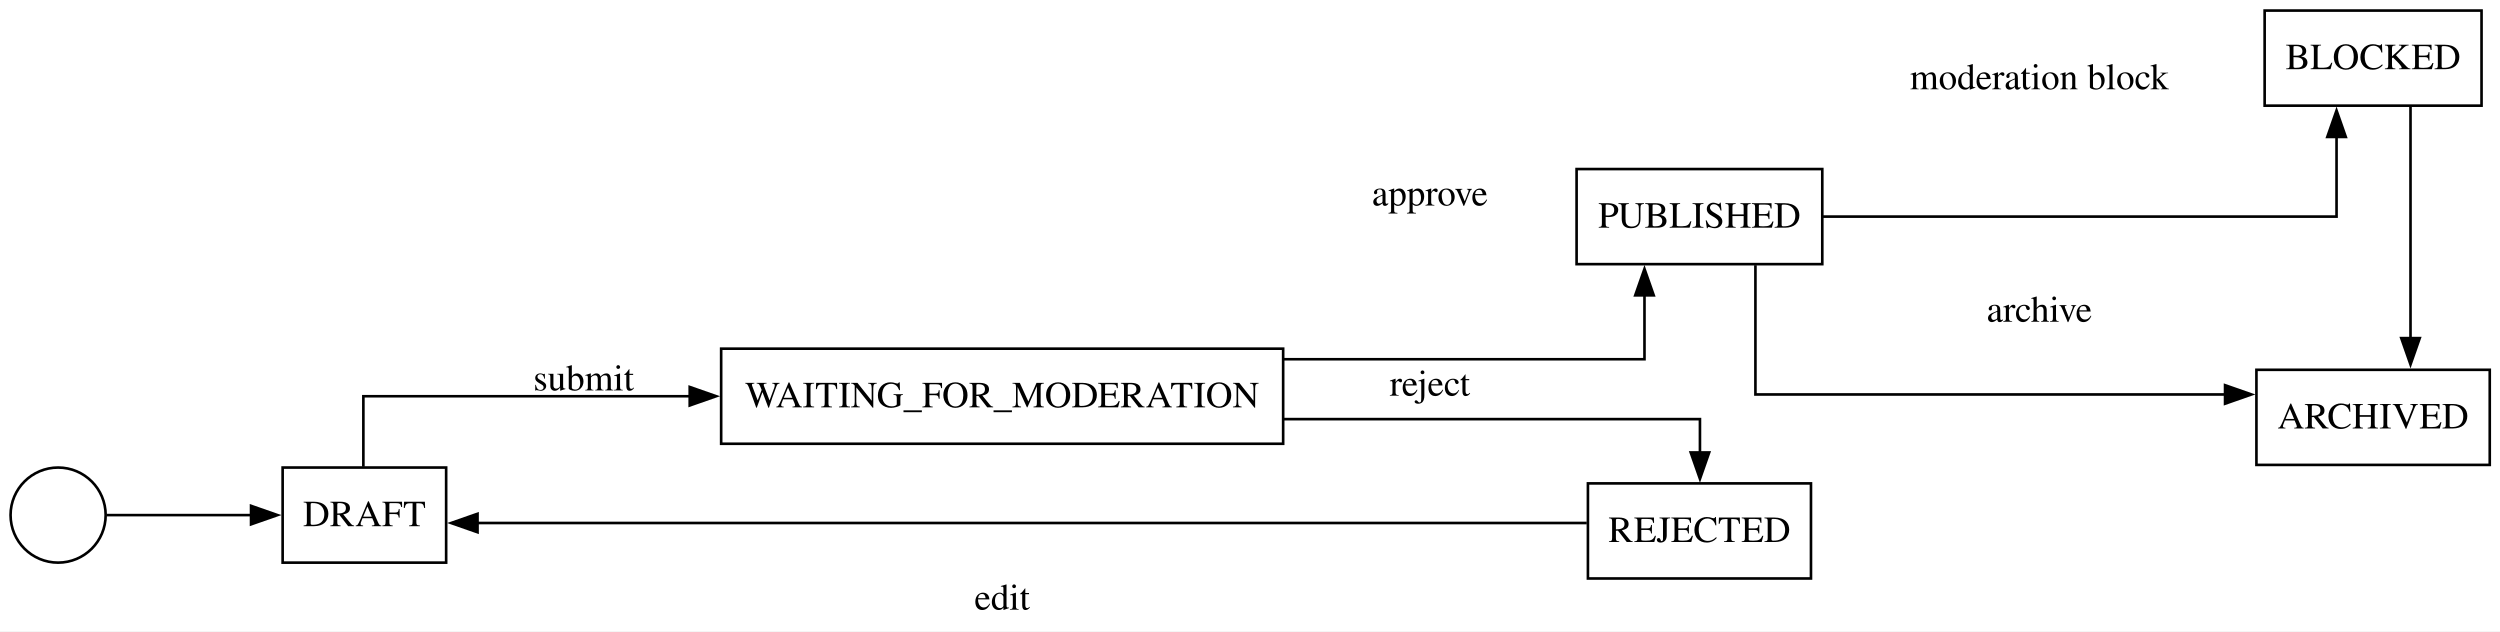
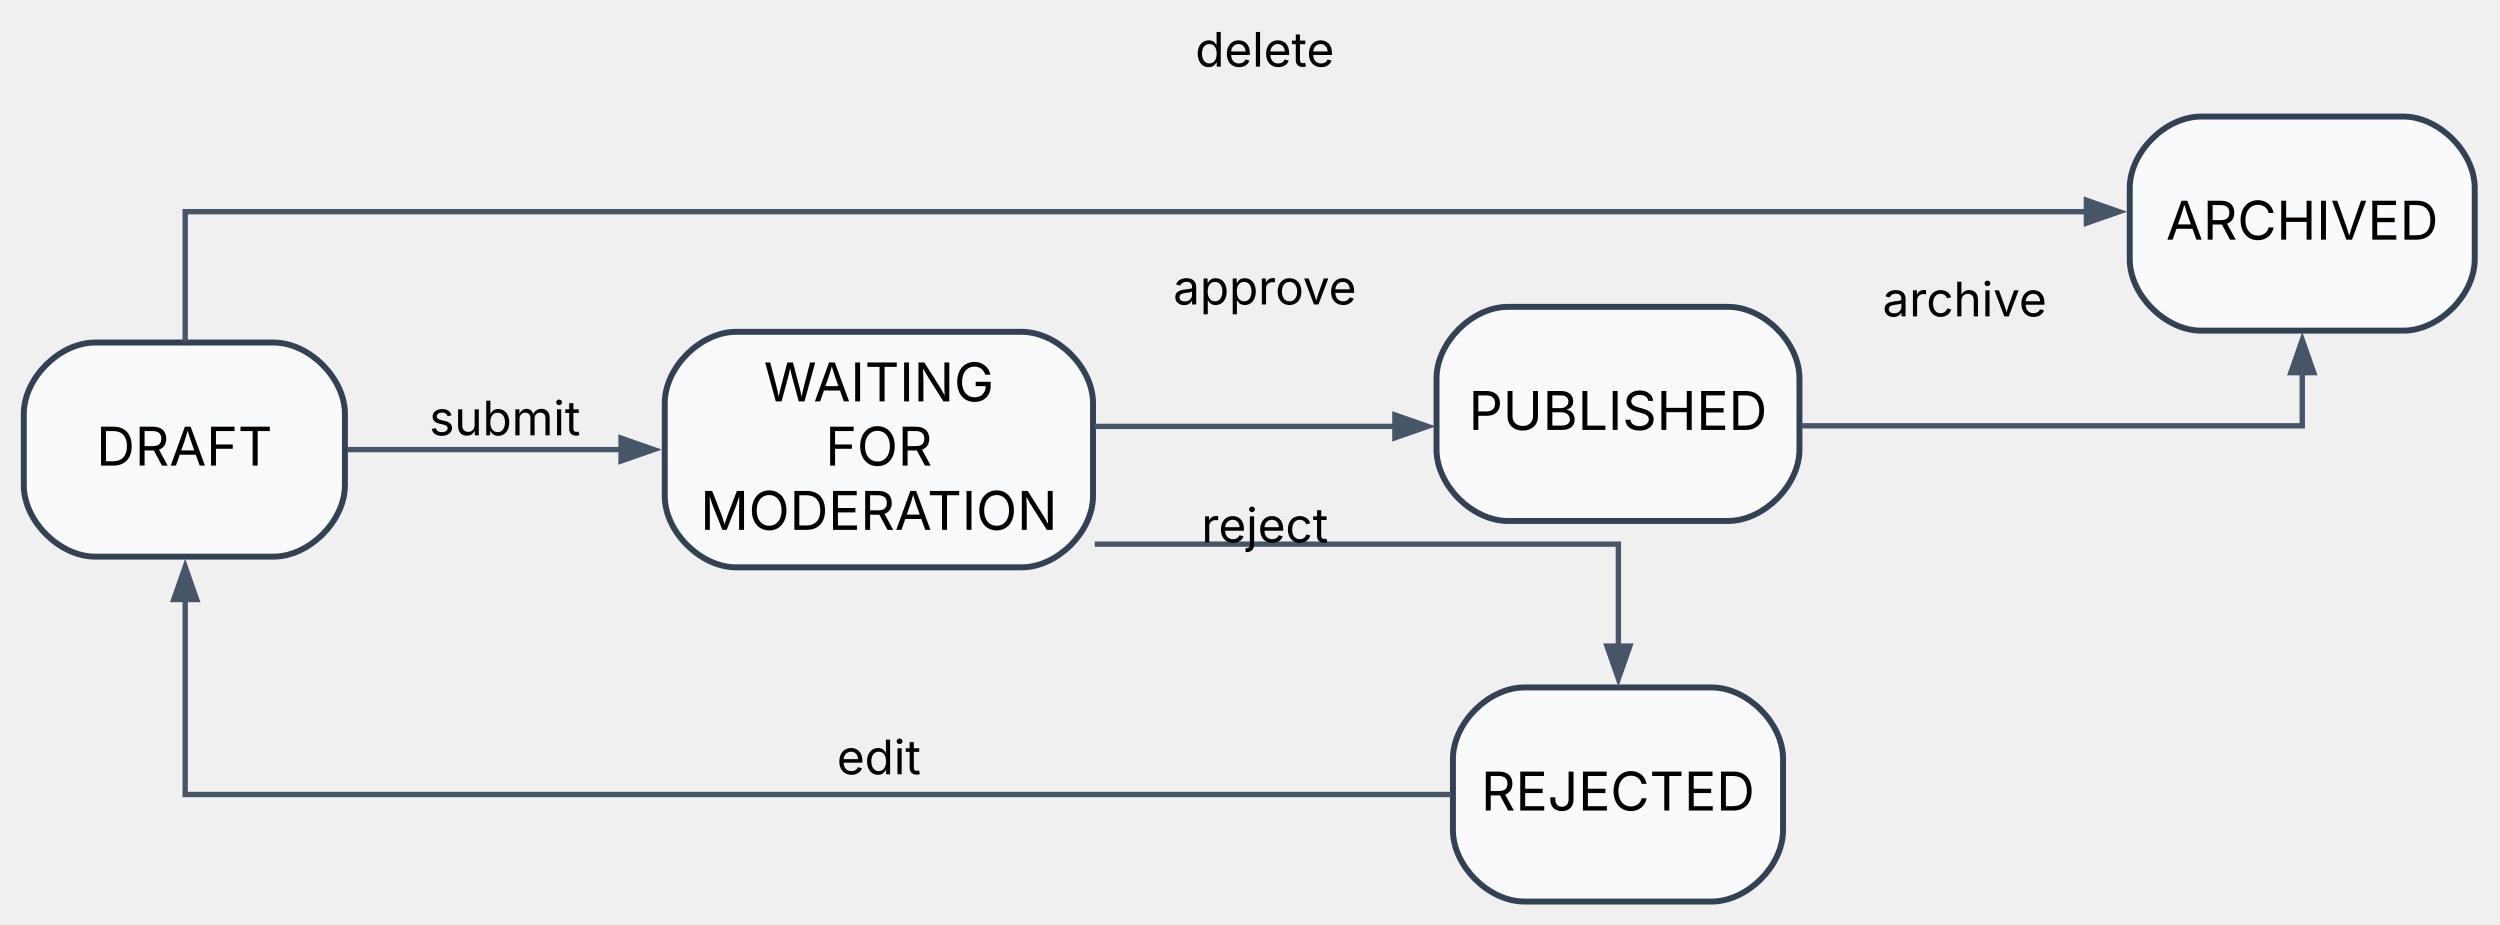
- <svg xmlns="http://www.w3.org/2000/svg" width="2629pt" height="664pt" viewBox="0.00 0.00 2629.00 664.00">
-   <g id="graph0" class="graph" transform="scale(2.77778 2.77778) rotate(0) translate(4 235)">
-     <polygon fill="white" stroke="none" points="-4,4 -4,-235 942.56,-235 942.56,4 -4,4" />
+ <svg xmlns="http://www.w3.org/2000/svg" width="779pt" height="288pt" viewBox="0.00 0.00 779.00 288.00">
+   <g id="graph0" class="graph" transform="scale(1.85304 1.85304) rotate(0) translate(4 151.6)">
    <g id="node1" class="node">
-       <ellipse fill="none" stroke="black" cx="18" cy="-40" rx="18" ry="18" />
+       <path fill="#f8fafc" stroke="#334155" d="M42,-94C42,-94 12,-94 12,-94 6,-94 0,-88 0,-82 0,-82 0,-70 0,-70 0,-64 6,-58 12,-58 12,-58 42,-58 42,-58 48,-58 54,-64 54,-70 54,-70 54,-82 54,-82 54,-88 48,-94 42,-94" />
+       <text xml:space="preserve" text-anchor="middle" x="27" y="-73.3" font-family="Inter" font-size="9.00">DRAFT</text>
    </g>
    <g id="node2" class="node">
-       <polygon fill="none" stroke="black" points="164.9,-58 103,-58 103,-22 164.9,-22 164.9,-58" />
-       <text xml:space="preserve" text-anchor="middle" x="133.95" y="-35.8" font-family="Times,serif" font-size="14.00">DRAFT</text>
+       <path fill="#f8fafc" stroke="#334155" d="M167.8,-95.8C167.8,-95.8 119.78,-95.8 119.78,-95.8 113.78,-95.8 107.78,-89.8 107.78,-83.8 107.78,-83.8 107.78,-68.2 107.78,-68.2 107.78,-62.2 113.78,-56.2 119.78,-56.2 119.78,-56.2 167.8,-56.2 167.8,-56.2 173.8,-56.2 179.8,-62.2 179.8,-68.2 179.8,-68.2 179.8,-83.8 179.8,-83.8 179.8,-89.8 173.8,-95.8 167.8,-95.8" />
+       <text xml:space="preserve" text-anchor="middle" x="143.79" y="-84.1" font-family="Inter" font-size="9.00">WAITING</text>
+       <text xml:space="preserve" text-anchor="middle" x="143.79" y="-73.3" font-family="Inter" font-size="9.00">FOR</text>
+       <text xml:space="preserve" text-anchor="middle" x="143.79" y="-62.5" font-family="Inter" font-size="9.00">MODERATION</text>
    </g>
    <g id="edge1" class="edge">
-       <path fill="none" stroke="black" d="M36.37,-40C36.37,-40 91.04,-40 91.04,-40" />
-       <polygon fill="black" stroke="black" points="91.04,-43.5 101.04,-40 91.04,-36.5 91.04,-43.5" />
+       <path fill="none" stroke="#475569" stroke-width="0.9" d="M54.38,-76C54.38,-76 100.43,-76 100.43,-76" />
+       <polygon fill="#475569" stroke="#475569" stroke-width="0.9" points="100.43,-77.93 105.93,-76 100.43,-74.08 100.43,-77.93" />
+       <text xml:space="preserve" text-anchor="middle" x="80.89" y="-78.4" font-family="Inter" font-size="8.00">submit</text>
+     </g>
+     <g id="node5" class="node">
+       <path fill="#f8fafc" stroke="#334155" d="M400.14,-132C400.14,-132 366.13,-132 366.13,-132 360.13,-132 354.13,-126 354.13,-120 354.13,-120 354.13,-108 354.13,-108 354.13,-102 360.13,-96 366.13,-96 366.13,-96 400.14,-96 400.14,-96 406.14,-96 412.14,-102 412.14,-108 412.14,-108 412.14,-120 412.14,-120 412.14,-126 406.14,-132 400.14,-132" />
+       <text xml:space="preserve" text-anchor="middle" x="383.13" y="-111.3" font-family="Inter" font-size="9.00">ARCHIVED</text>
+     </g>
+     <g id="edge6" class="edge">
+       <path fill="none" stroke="#475569" stroke-width="0.9" d="M27.14,-94.13C27.14,-104.71 27.14,-116 27.14,-116 27.14,-116 346.84,-116 346.84,-116" />
+       <polygon fill="#475569" stroke="#475569" stroke-width="0.9" points="346.84,-117.93 352.34,-116 346.84,-114.08 346.84,-117.93" />
+       <text xml:space="preserve" text-anchor="middle" x="208.68" y="-140.4" font-family="Inter" font-size="8.00">delete</text>
    </g>
    <g id="node3" class="node">
-       <polygon fill="none" stroke="black" points="481.77,-103 269.01,-103 269.01,-67 481.77,-67 481.77,-103" />
-       <text xml:space="preserve" text-anchor="middle" x="375.39" y="-80.8" font-family="Times,serif" font-size="14.00">WAITING_FOR_MODERATION</text>
+       <path fill="#f8fafc" stroke="#334155" d="M286.59,-100C286.59,-100 249.56,-100 249.56,-100 243.56,-100 237.56,-94 237.56,-88 237.56,-88 237.56,-76 237.56,-76 237.56,-70 243.56,-64 249.56,-64 249.56,-64 286.59,-64 286.59,-64 292.59,-64 298.59,-70 298.59,-76 298.59,-76 298.59,-88 298.59,-88 298.59,-94 292.59,-100 286.59,-100" />
+       <text xml:space="preserve" text-anchor="middle" x="268.07" y="-79.3" font-family="Inter" font-size="9.00">PUBLISHED</text>
    </g>
    <g id="edge2" class="edge">
-       <path fill="none" stroke="black" d="M133.56,-58.3C133.56,-70.76 133.56,-85 133.56,-85 133.56,-85 257.11,-85 257.11,-85" />
-       <polygon fill="black" stroke="black" points="257.11,-88.5 267.11,-85 257.11,-81.5 257.11,-88.5" />
-       <text xml:space="preserve" text-anchor="middle" x="216.96" y="-87.2" font-family="Times,serif" font-size="14.00">submit</text>
+       <path fill="none" stroke="#475569" stroke-width="0.9" d="M180.07,-79.9C180.07,-79.9 230.56,-79.9 230.56,-79.9" />
+       <polygon fill="#475569" stroke="#475569" stroke-width="0.9" points="230.56,-81.83 236.06,-79.9 230.56,-77.98 230.56,-81.83" />
+       <text xml:space="preserve" text-anchor="middle" x="208.68" y="-100.4" font-family="Inter" font-size="8.00">approve</text>
    </g>
    <g id="node4" class="node">
-       <polygon fill="none" stroke="black" points="685.87,-171 592.86,-171 592.86,-135 685.87,-135 685.87,-171" />
-       <text xml:space="preserve" text-anchor="middle" x="639.37" y="-148.8" font-family="Times,serif" font-size="14.00">PUBLISHED</text>
+       <path fill="#f8fafc" stroke="#334155" d="M283.83,-36C283.83,-36 252.32,-36 252.32,-36 246.32,-36 240.32,-30 240.32,-24 240.32,-24 240.32,-12 240.32,-12 240.32,-6 246.32,0 252.32,0 252.32,0 283.83,0 283.83,0 289.83,0 295.83,-6 295.83,-12 295.83,-12 295.83,-24 295.83,-24 295.83,-30 289.83,-36 283.83,-36" />
+       <text xml:space="preserve" text-anchor="middle" x="268.07" y="-15.3" font-family="Inter" font-size="9.00">REJECTED</text>
    </g>
    <g id="edge3" class="edge">
-       <path fill="none" stroke="black" d="M482.05,-99C547.39,-99 618.56,-99 618.56,-99 618.56,-99 618.56,-123.2 618.56,-123.2" />
-       <polygon fill="black" stroke="black" points="615.06,-123.2 618.56,-133.2 622.06,-123.2 615.06,-123.2" />
-       <text xml:space="preserve" text-anchor="middle" x="537.32" y="-157.2" font-family="Times,serif" font-size="14.00">approve</text>
+       <path fill="none" stroke="#475569" stroke-width="0.9" d="M180.09,-60.1C216.8,-60.1 268.14,-60.1 268.14,-60.1 268.14,-60.1 268.14,-42.96 268.14,-42.96" />
+       <polygon fill="#475569" stroke="#475569" stroke-width="0.9" points="270.07,-42.96 268.14,-37.46 266.22,-42.96 270.07,-42.96" />
+       <text xml:space="preserve" text-anchor="middle" x="208.68" y="-60.4" font-family="Inter" font-size="8.00">reject</text>
    </g>
-     <g id="node5" class="node">
-       <polygon fill="none" stroke="black" points="681.59,-52 597.15,-52 597.15,-16 681.59,-16 681.59,-52" />
-       <text xml:space="preserve" text-anchor="middle" x="639.37" y="-29.8" font-family="Times,serif" font-size="14.00">REJECTED</text>
+     <g id="edge5" class="edge">
+       <path fill="none" stroke="#475569" stroke-width="0.9" d="M298.91,-80C333,-80 383.14,-80 383.14,-80 383.14,-80 383.14,-88.94 383.14,-88.94" />
+       <polygon fill="#475569" stroke="#475569" stroke-width="0.9" points="381.22,-88.94 383.14,-94.44 385.07,-88.94 381.22,-88.94" />
+       <text xml:space="preserve" text-anchor="middle" x="326.36" y="-98.4" font-family="Inter" font-size="8.00">archive</text>
    </g>
    <g id="edge4" class="edge">
-       <path fill="none" stroke="black" d="M482.08,-76.33C555.4,-76.33 639.56,-76.33 639.56,-76.33 639.56,-76.33 639.56,-63.71 639.56,-63.71" />
-       <polygon fill="black" stroke="black" points="643.06,-63.71 639.56,-53.71 636.06,-63.71 643.06,-63.71" />
-       <text xml:space="preserve" text-anchor="middle" x="537.32" y="-85.2" font-family="Times,serif" font-size="14.00">reject</text>
-     </g>
-     <g id="node6" class="node">
-       <polygon fill="none" stroke="black" points="935.45,-231 853.34,-231 853.34,-195 935.45,-195 935.45,-231" />
-       <text xml:space="preserve" text-anchor="middle" x="894.4" y="-208.8" font-family="Times,serif" font-size="14.00">BLOCKED</text>
-     </g>
-     <g id="edge7" class="edge">
-       <path fill="none" stroke="black" d="M686.16,-153C756.3,-153 880.56,-153 880.56,-153 880.56,-153 880.56,-183.16 880.56,-183.16" />
-       <polygon fill="black" stroke="black" points="877.06,-183.16 880.56,-193.16 884.06,-183.16 877.06,-183.16" />
-       <text xml:space="preserve" text-anchor="middle" x="768.05" y="-201.2" font-family="Times,serif" font-size="14.00">moderation block</text>
-     </g>
-     <g id="node7" class="node">
-       <polygon fill="none" stroke="black" points="938.56,-95 850.23,-95 850.23,-59 938.56,-59 938.56,-95" />
-       <text xml:space="preserve" text-anchor="middle" x="894.4" y="-72.8" font-family="Times,serif" font-size="14.00">ARCHIVED</text>
-     </g>
-     <g id="edge6" class="edge">
-       <path fill="none" stroke="black" d="M660.56,-134.6C660.56,-114.66 660.56,-85.67 660.56,-85.67 660.56,-85.67 838.35,-85.67 838.35,-85.67" />
-       <polygon fill="black" stroke="black" points="838.35,-89.17 848.35,-85.67 838.35,-82.17 838.35,-89.17" />
-       <text xml:space="preserve" text-anchor="middle" x="768.05" y="-113.2" font-family="Times,serif" font-size="14.00">archive</text>
-     </g>
-     <g id="edge5" class="edge">
-       <path fill="none" stroke="black" d="M596.71,-37C596.71,-37 176.78,-37 176.78,-37" />
-       <polygon fill="black" stroke="black" points="176.78,-33.5 166.78,-37 176.78,-40.5 176.78,-33.5" />
-       <text xml:space="preserve" text-anchor="middle" x="375.39" y="-4.2" font-family="Times,serif" font-size="14.00">edit</text>
-     </g>
-     <g id="edge8" class="edge">
-       <path fill="none" stroke="black" d="M908.56,-194.66C908.56,-194.66 908.56,-107 908.56,-107" />
-       <polygon fill="black" stroke="black" points="912.06,-107 908.56,-97 905.06,-107 912.06,-107" />
+       <path fill="none" stroke="#475569" stroke-width="0.9" d="M239.96,-18C176.41,-18 27.14,-18 27.14,-18 27.14,-18 27.14,-50.79 27.14,-50.79" />
+       <polygon fill="#475569" stroke="#475569" stroke-width="0.9" points="25.22,-50.79 27.14,-56.29 29.07,-50.79 25.22,-50.79" />
+       <text xml:space="preserve" text-anchor="middle" x="143.79" y="-21.4" font-family="Inter" font-size="8.00">edit</text>
    </g>
  </g>
</svg>
